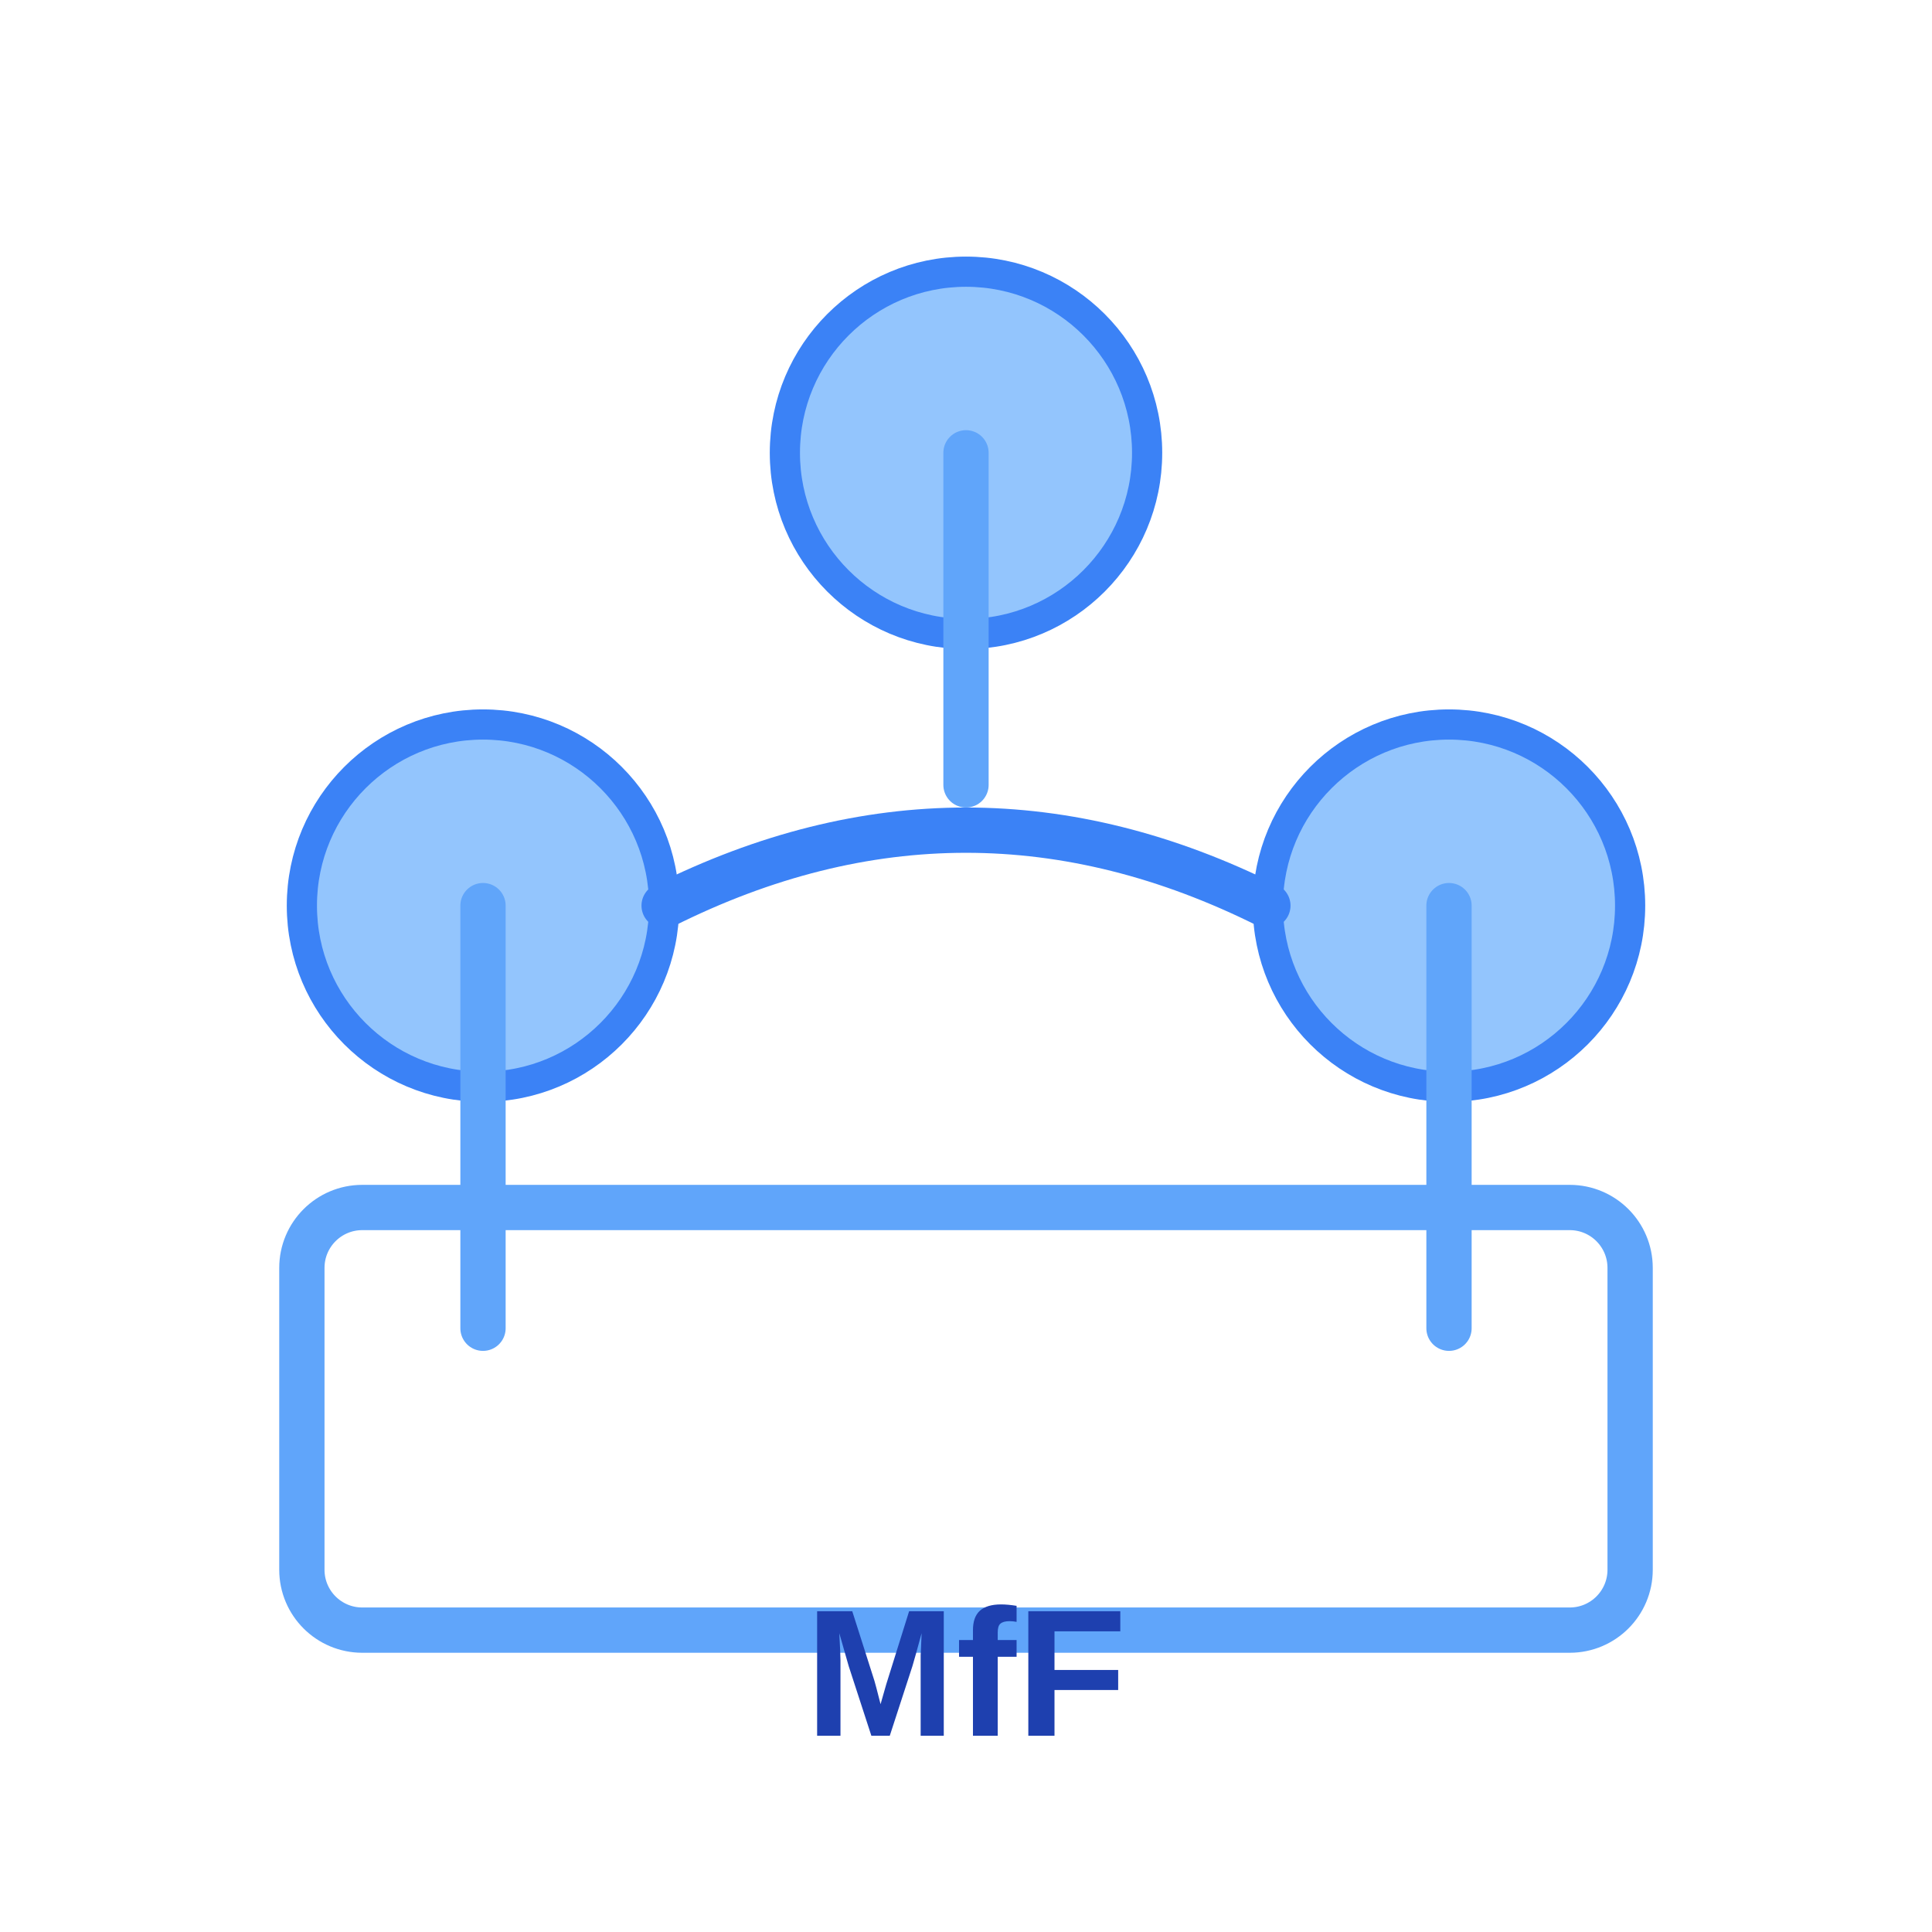
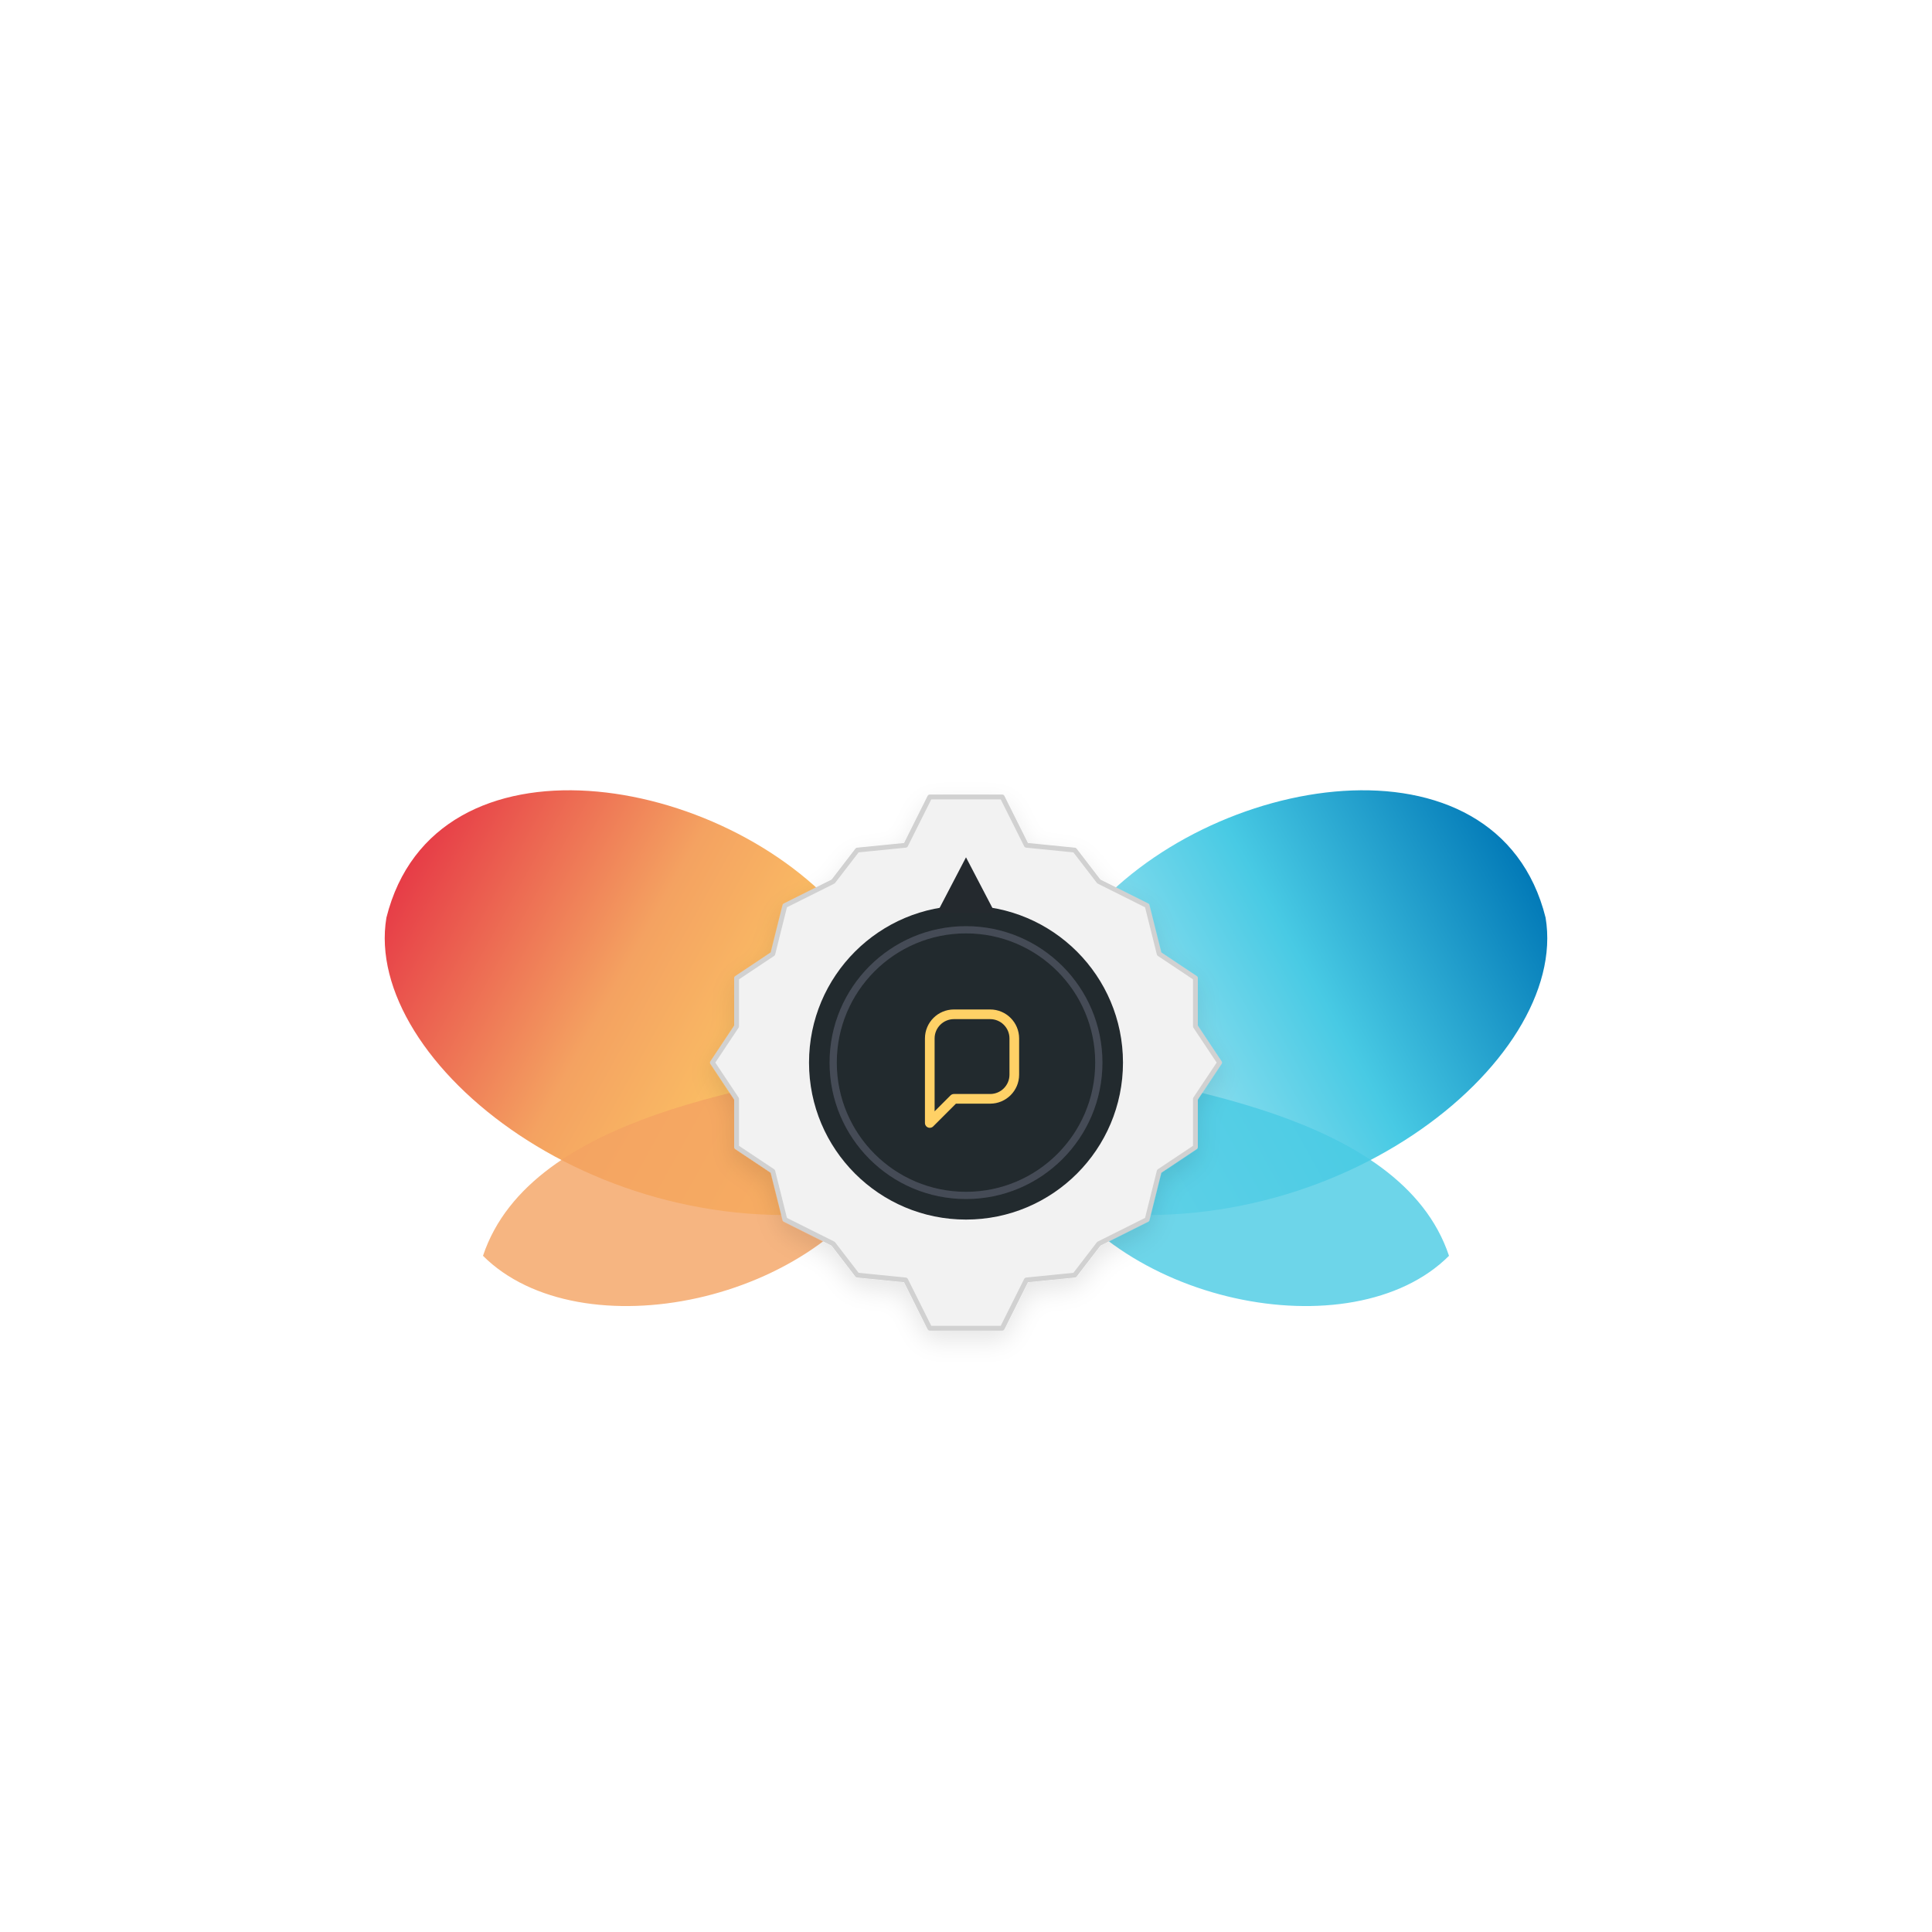
- <svg xmlns="http://www.w3.org/2000/svg" width="128" height="128" viewBox="0 0 128 128">
+ <svg xmlns="http://www.w3.org/2000/svg" width="800" height="800" viewBox="0 0 800 800" fill="none">
+   <style>
+     /* Topic 1: Mechanical Rotation */
+     @keyframes rotate-gear {
+       from { transform: rotate(0deg); }
+       to { transform: rotate(360deg); }
+     }
+     
+     /* Topic 2: Aerodynamic Breathing */
+     @keyframes wing-float {
+       0%, 100% { transform: translateY(0) scale(1); }
+       50% { transform: translateY(-10px) scale(1.02); }
+     }
+ 
+     #gear-main {
+       transform-origin: 400px 440px;
+       animation: rotate-gear 10s linear infinite;
+     }
+     
+     #wing-left, #wing-right {
+       transform-origin: 400px 440px;
+       animation: wing-float 3s ease-in-out infinite;
+     }
+   </style>
  <defs>
-     <linearGradient id="bg" x1="0%" y1="0%" x2="100%" y2="100%">
-       <stop offset="0%" stop-color="#4F46E5" />
-       <stop offset="100%" stop-color="#1E40AF" />
+     <linearGradient id="warm-wing" x1="170" y1="350" x2="350" y2="450" gradientUnits="userSpaceOnUse">
+       <stop offset="0%" stop-color="#E63946" />
+       <stop offset="50%" stop-color="#F4A261" />
+       <stop offset="100%" stop-color="#FFD166" />
    </linearGradient>
+     <linearGradient id="cool-wing" x1="630" y1="350" x2="450" y2="450" gradientUnits="userSpaceOnUse">
+       <stop offset="0%" stop-color="#0077B6" />
+       <stop offset="50%" stop-color="#48CAE4" />
+       <stop offset="100%" stop-color="#ADE8F4" />
+     </linearGradient>
+     <filter id="shadow" x="-20%" y="-20%" width="140%" height="140%">
+       <feDropShadow dx="0" dy="4" stdDeviation="5" flood-opacity="0.1" />
+     </filter>
  </defs>
-   <rect width="128" height="128" fill="none" />
-   <rect x="20" y="80" width="88" height="28" rx="4" fill="none" stroke="#60A5FA" stroke-width="3" />
-   <circle cx="32" cy="60" r="12" fill="#93C5FD" stroke="#3B82F6" stroke-width="2" />
-   <circle cx="64" cy="30" r="12" fill="#93C5FD" stroke="#3B82F6" stroke-width="2" />
-   <circle cx="96" cy="60" r="12" fill="#93C5FD" stroke="#3B82F6" stroke-width="2" />
-   <path d="M44 60 Q64 50 84 60" fill="none" stroke="#3B82F6" stroke-width="3" stroke-linecap="round" />
-   <path d="M32 60 L32 88" fill="none" stroke="#60A5FA" stroke-width="3" stroke-linecap="round" />
-   <path d="M64 30 L64 52" fill="none" stroke="#60A5FA" stroke-width="3" stroke-linecap="round" />
-   <path d="M96 60 L96 88" fill="none" stroke="#60A5FA" stroke-width="3" stroke-linecap="round" />
-   <text x="64" y="115" font-family="Arial, sans-serif" font-size="12" font-weight="bold" fill="#1E40AF" text-anchor="middle">MfF</text>
+   <g id="wing-left">
+     <path d="M350 380C300 320 180 300 160 380C150 440 250 520 360 500L350 420Z" fill="url(#warm-wing)" />
+     <path d="M360 440C320 450 220 460 200 520C240 560 340 540 370 480Z" fill="#F4A261" opacity="0.8" />
+   </g>
+   <g id="wing-right">
+     <path d="M450 380C500 320 620 300 640 380C650 440 550 520 440 500L450 420Z" fill="url(#cool-wing)" />
+     <path d="M440 440C480 450 580 460 600 520C560 560 460 540 430 480Z" fill="#48CAE4" opacity="0.8" />
+   </g>
+   <g id="gear-main" filter="url(#shadow)">
+     <path d="M400 330 L415 330 L425 350 L445 352 L455 365 L475 375 L480 395 L495 405 L495 425 L505 440 L495 455 L495 475 L480 485 L475 505 L455 515 L445 528 L425 530 L415 550 L385 550 L375 530 L355 528 L345 515 L325 505 L320 485 L305 475 L305 455 L295 440 L305 425 L305 405 L320 395 L325 375 L345 365 L355 352 L375 350 L385 330 Z" fill="#F2F2F2" stroke="#D1D1D1" stroke-width="2" stroke-linejoin="round" />
+     <circle cx="400" cy="440" r="65" fill="#24292E" />
+     <circle cx="400" cy="440" r="55" stroke="#444C56" stroke-width="3" fill="none" />
+     <path d="M385 430C385 424.477 389.477 420 395 420H410C415.523 420 420 424.477 420 430V445C420 450.523 415.523 455 410 455H395L385 465V430Z" stroke="#FFD166" stroke-width="4" stroke-linecap="round" stroke-linejoin="round" />
+   </g>
+   <path d="M400 355 L412 378 H388 Z" fill="#24292E" />
</svg>
